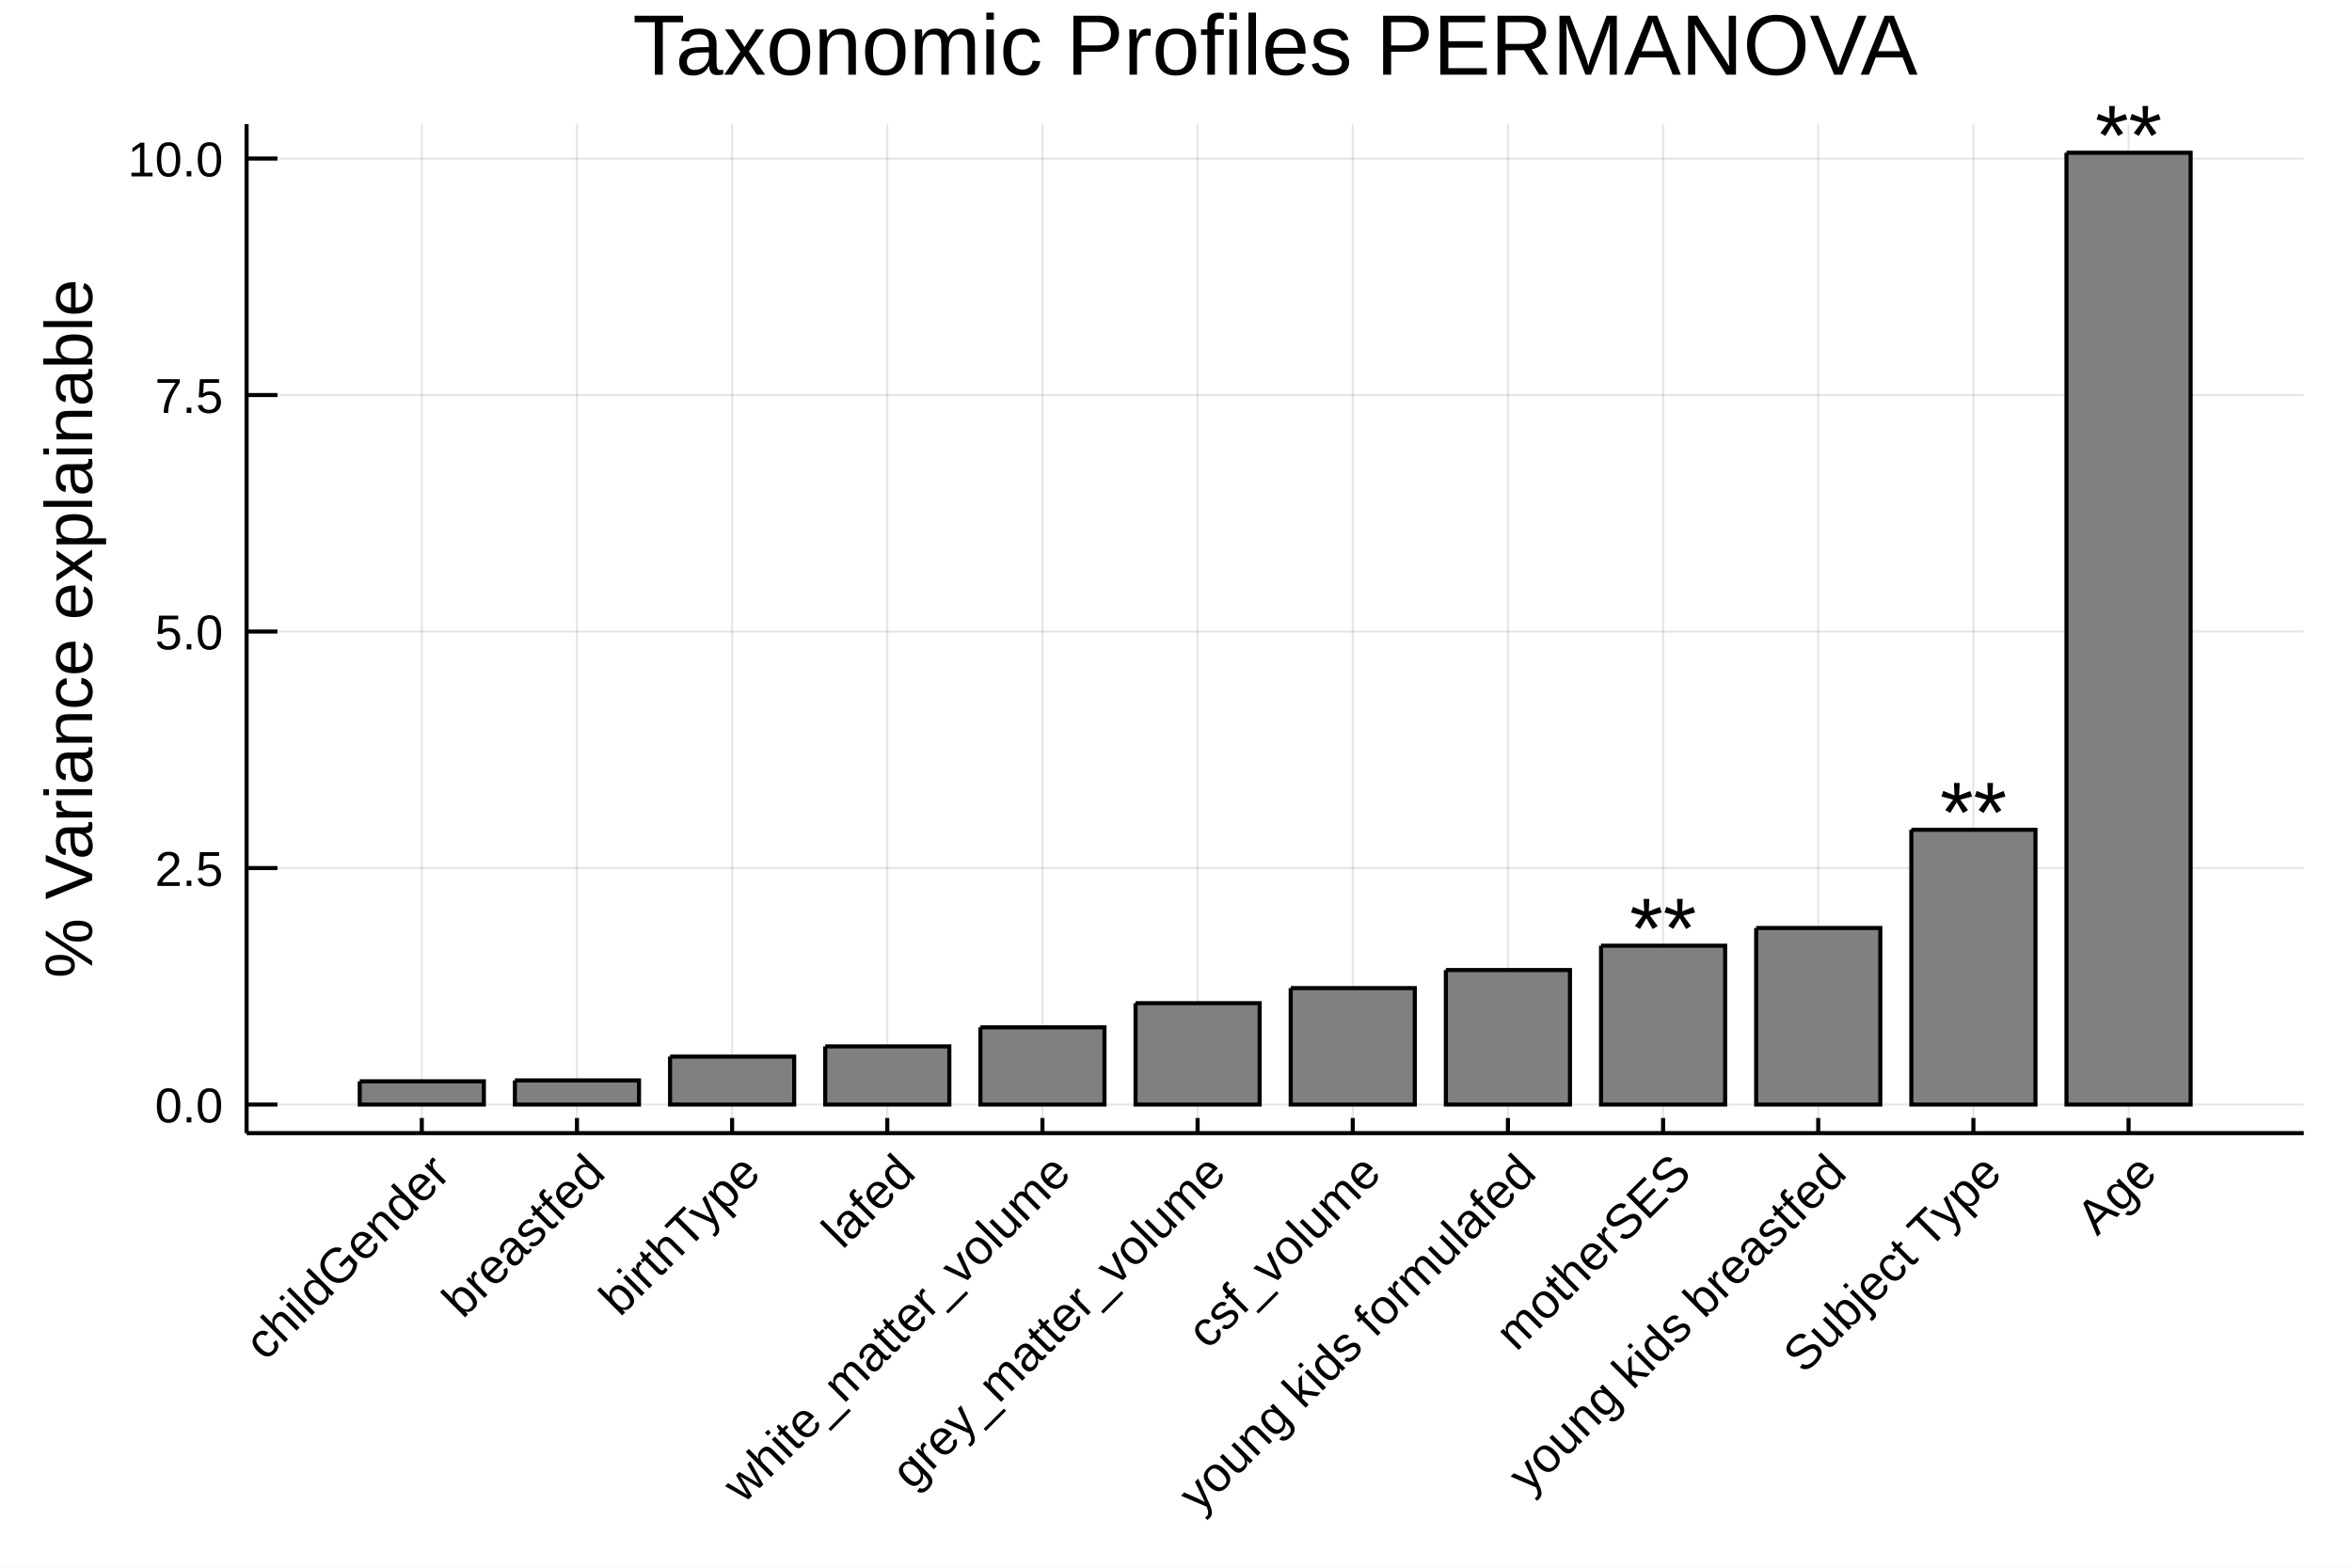
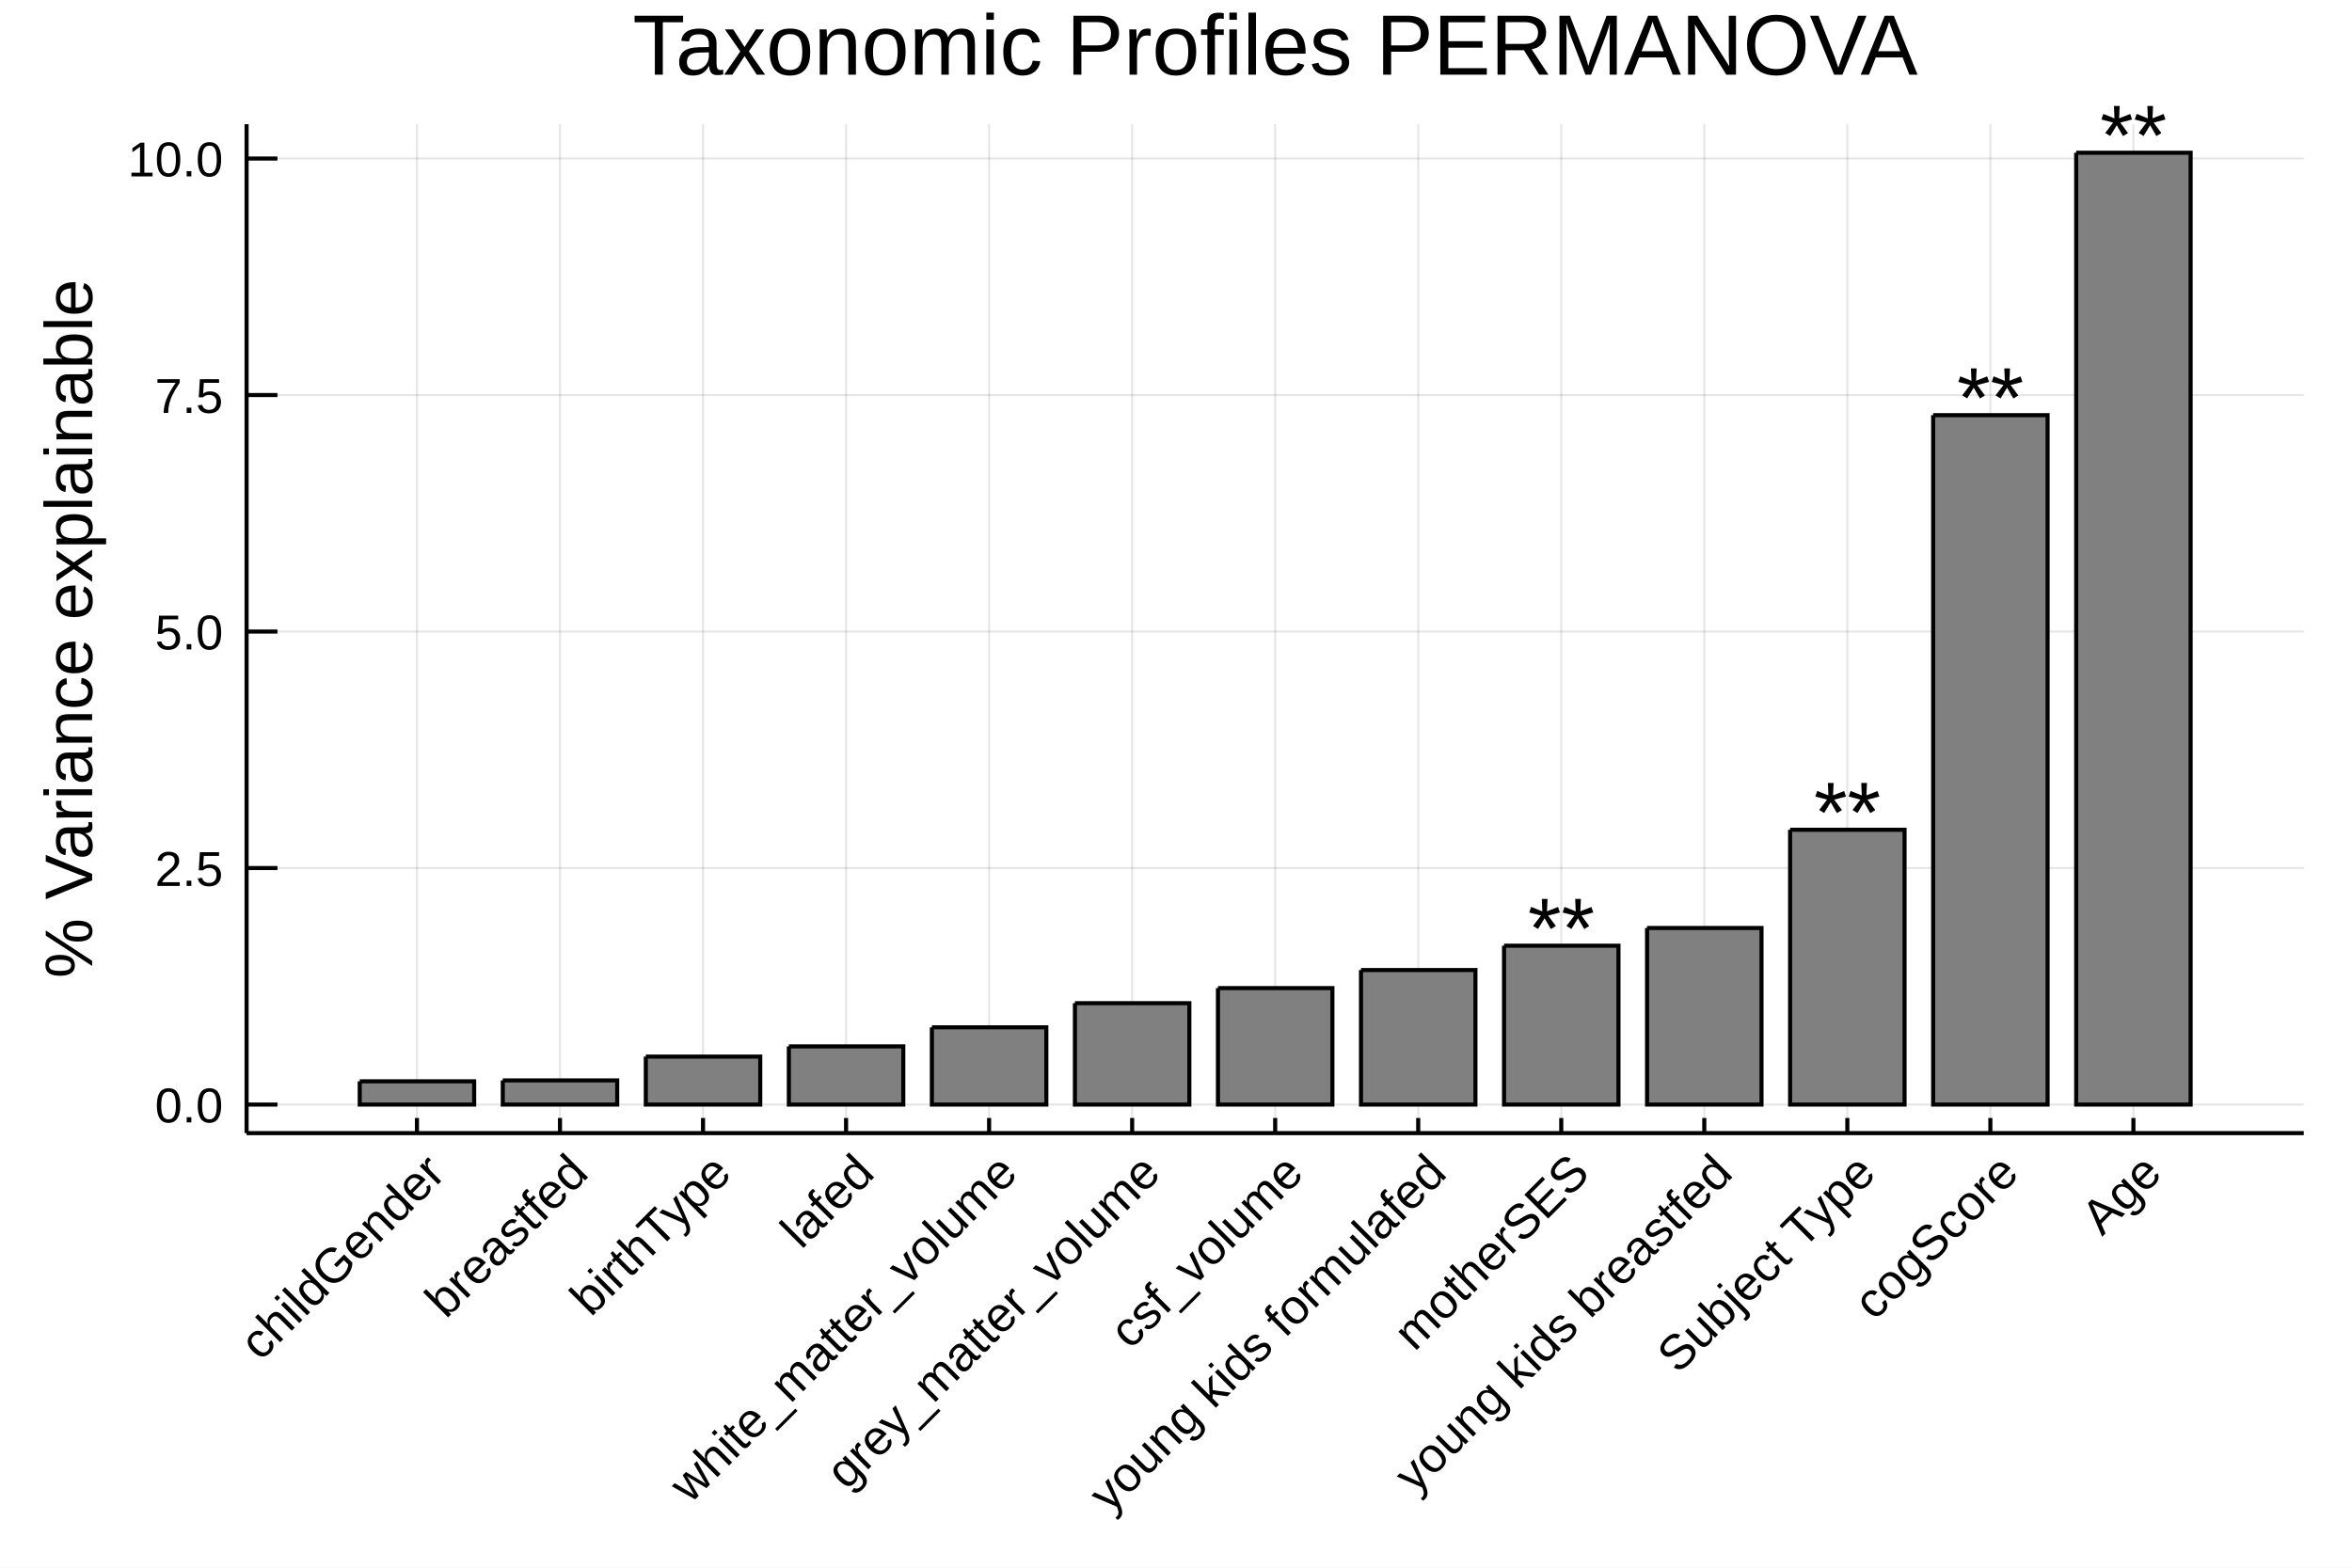
<svg xmlns="http://www.w3.org/2000/svg" width="576" height="384" viewBox="0 0 2304 1536">
  <defs>
-     <clipPath id="clip8200">
+     <clipPath id="clip4900">
      <rect x="0" y="0" width="2304" height="1536" />
    </clipPath>
  </defs>
-   <polygon clip-path="url(#clip8200)" points=" 0,1536 2304,1536 2304,0 0,0    " fill="#ffffff" fill-rule="evenodd" fill-opacity="1" />
+   <polygon clip-path="url(#clip4900)" points=" 0,1536 2304,1536 2304,0 0,0    " fill="#ffffff" fill-rule="evenodd" fill-opacity="1" />
  <defs>
-     <clipPath id="clip8201">
+     <clipPath id="clip4901">
      <rect x="460" y="0" width="1614" height="1536" />
    </clipPath>
  </defs>
-   <polygon clip-path="url(#clip8200)" points=" 241.556,1110.22 2256.76,1110.22 2256.76,121.675 241.556,121.675    " fill="#ffffff" fill-rule="evenodd" fill-opacity="1" />
+   <polygon clip-path="url(#clip4900)" points=" 241.556,1110.22 2256.76,1110.22 2256.76,121.675 241.556,121.675    " fill="#ffffff" fill-rule="evenodd" fill-opacity="1" />
  <defs>
-     <clipPath id="clip8202">
+     <clipPath id="clip4902">
      <rect x="241" y="121" width="2016" height="990" />
    </clipPath>
  </defs>
-   <polyline clip-path="url(#clip8202)" style="stroke:#000000; stroke-width:2; stroke-opacity:0.1; fill:none" points="   413.193,1110.22 413.193,121.675    " />
-   <polyline clip-path="url(#clip8202)" style="stroke:#000000; stroke-width:2; stroke-opacity:0.1; fill:none" points="   565.187,1110.22 565.187,121.675    " />
-   <polyline clip-path="url(#clip8202)" style="stroke:#000000; stroke-width:2; stroke-opacity:0.1; fill:none" points="   717.18,1110.22 717.18,121.675    " />
-   <polyline clip-path="url(#clip8202)" style="stroke:#000000; stroke-width:2; stroke-opacity:0.1; fill:none" points="   869.173,1110.22 869.173,121.675    " />
-   <polyline clip-path="url(#clip8202)" style="stroke:#000000; stroke-width:2; stroke-opacity:0.1; fill:none" points="   1021.17,1110.22 1021.17,121.675    " />
-   <polyline clip-path="url(#clip8202)" style="stroke:#000000; stroke-width:2; stroke-opacity:0.1; fill:none" points="   1173.16,1110.22 1173.16,121.675    " />
-   <polyline clip-path="url(#clip8202)" style="stroke:#000000; stroke-width:2; stroke-opacity:0.1; fill:none" points="   1325.15,1110.22 1325.15,121.675    " />
-   <polyline clip-path="url(#clip8202)" style="stroke:#000000; stroke-width:2; stroke-opacity:0.1; fill:none" points="   1477.15,1110.22 1477.15,121.675    " />
-   <polyline clip-path="url(#clip8202)" style="stroke:#000000; stroke-width:2; stroke-opacity:0.1; fill:none" points="   1629.14,1110.22 1629.14,121.675    " />
-   <polyline clip-path="url(#clip8202)" style="stroke:#000000; stroke-width:2; stroke-opacity:0.1; fill:none" points="   1781.13,1110.22 1781.13,121.675    " />
-   <polyline clip-path="url(#clip8202)" style="stroke:#000000; stroke-width:2; stroke-opacity:0.1; fill:none" points="   1933.13,1110.22 1933.13,121.675    " />
-   <polyline clip-path="url(#clip8202)" style="stroke:#000000; stroke-width:2; stroke-opacity:0.1; fill:none" points="   2085.12,1110.22 2085.12,121.675    " />
-   <polyline clip-path="url(#clip8202)" style="stroke:#000000; stroke-width:2; stroke-opacity:0.1; fill:none" points="   241.556,1082.24 2256.76,1082.24    " />
-   <polyline clip-path="url(#clip8202)" style="stroke:#000000; stroke-width:2; stroke-opacity:0.1; fill:none" points="   241.556,850.512 2256.76,850.512    " />
-   <polyline clip-path="url(#clip8202)" style="stroke:#000000; stroke-width:2; stroke-opacity:0.1; fill:none" points="   241.556,618.783 2256.76,618.783    " />
-   <polyline clip-path="url(#clip8202)" style="stroke:#000000; stroke-width:2; stroke-opacity:0.1; fill:none" points="   241.556,387.055 2256.76,387.055    " />
-   <polyline clip-path="url(#clip8202)" style="stroke:#000000; stroke-width:2; stroke-opacity:0.1; fill:none" points="   241.556,155.326 2256.76,155.326    " />
-   <polyline clip-path="url(#clip8200)" style="stroke:#000000; stroke-width:4; stroke-opacity:1; fill:none" points="   241.556,1110.22 2256.76,1110.22    " />
-   <polyline clip-path="url(#clip8200)" style="stroke:#000000; stroke-width:4; stroke-opacity:1; fill:none" points="   241.556,1110.22 241.556,121.675    " />
-   <polyline clip-path="url(#clip8200)" style="stroke:#000000; stroke-width:4; stroke-opacity:1; fill:none" points="   413.193,1110.22 413.193,1095.39    " />
-   <polyline clip-path="url(#clip8200)" style="stroke:#000000; stroke-width:4; stroke-opacity:1; fill:none" points="   565.187,1110.22 565.187,1095.39    " />
-   <polyline clip-path="url(#clip8200)" style="stroke:#000000; stroke-width:4; stroke-opacity:1; fill:none" points="   717.18,1110.22 717.18,1095.39    " />
-   <polyline clip-path="url(#clip8200)" style="stroke:#000000; stroke-width:4; stroke-opacity:1; fill:none" points="   869.173,1110.22 869.173,1095.39    " />
-   <polyline clip-path="url(#clip8200)" style="stroke:#000000; stroke-width:4; stroke-opacity:1; fill:none" points="   1021.17,1110.22 1021.17,1095.39    " />
-   <polyline clip-path="url(#clip8200)" style="stroke:#000000; stroke-width:4; stroke-opacity:1; fill:none" points="   1173.16,1110.22 1173.16,1095.39    " />
-   <polyline clip-path="url(#clip8200)" style="stroke:#000000; stroke-width:4; stroke-opacity:1; fill:none" points="   1325.15,1110.22 1325.15,1095.39    " />
-   <polyline clip-path="url(#clip8200)" style="stroke:#000000; stroke-width:4; stroke-opacity:1; fill:none" points="   1477.15,1110.22 1477.15,1095.39    " />
-   <polyline clip-path="url(#clip8200)" style="stroke:#000000; stroke-width:4; stroke-opacity:1; fill:none" points="   1629.14,1110.22 1629.14,1095.39    " />
-   <polyline clip-path="url(#clip8200)" style="stroke:#000000; stroke-width:4; stroke-opacity:1; fill:none" points="   1781.13,1110.22 1781.13,1095.39    " />
-   <polyline clip-path="url(#clip8200)" style="stroke:#000000; stroke-width:4; stroke-opacity:1; fill:none" points="   1933.13,1110.22 1933.13,1095.39    " />
-   <polyline clip-path="url(#clip8200)" style="stroke:#000000; stroke-width:4; stroke-opacity:1; fill:none" points="   2085.12,1110.22 2085.12,1095.39    " />
-   <polyline clip-path="url(#clip8200)" style="stroke:#000000; stroke-width:4; stroke-opacity:1; fill:none" points="   241.556,1082.24 271.784,1082.24    " />
-   <polyline clip-path="url(#clip8200)" style="stroke:#000000; stroke-width:4; stroke-opacity:1; fill:none" points="   241.556,850.512 271.784,850.512    " />
-   <polyline clip-path="url(#clip8200)" style="stroke:#000000; stroke-width:4; stroke-opacity:1; fill:none" points="   241.556,618.783 271.784,618.783    " />
-   <polyline clip-path="url(#clip8200)" style="stroke:#000000; stroke-width:4; stroke-opacity:1; fill:none" points="   241.556,387.055 271.784,387.055    " />
-   <polyline clip-path="url(#clip8200)" style="stroke:#000000; stroke-width:4; stroke-opacity:1; fill:none" points="   241.556,155.326 271.784,155.326    " />
-   <g clip-path="url(#clip8200)">
-     <text style="fill:#000000; fill-opacity:1; font-family:Arial,Helvetica Neue,Helvetica,sans-serif; font-size:48px; text-anchor:end;" transform="rotate(-45, 442.892, 1151.44)" x="442.892" y="1151.44">childGender</text>
+   <polyline clip-path="url(#clip4902)" style="stroke:#000000; stroke-width:2; stroke-opacity:0.1; fill:none" points="   408.443,1110.22 408.443,121.675    " />
+   <polyline clip-path="url(#clip4902)" style="stroke:#000000; stroke-width:2; stroke-opacity:0.1; fill:none" points="   548.562,1110.22 548.562,121.675    " />
+   <polyline clip-path="url(#clip4902)" style="stroke:#000000; stroke-width:2; stroke-opacity:0.1; fill:none" points="   688.681,1110.22 688.681,121.675    " />
+   <polyline clip-path="url(#clip4902)" style="stroke:#000000; stroke-width:2; stroke-opacity:0.1; fill:none" points="   828.8,1110.22 828.8,121.675    " />
+   <polyline clip-path="url(#clip4902)" style="stroke:#000000; stroke-width:2; stroke-opacity:0.1; fill:none" points="   968.919,1110.22 968.919,121.675    " />
+   <polyline clip-path="url(#clip4902)" style="stroke:#000000; stroke-width:2; stroke-opacity:0.1; fill:none" points="   1109.04,1110.22 1109.04,121.675    " />
+   <polyline clip-path="url(#clip4902)" style="stroke:#000000; stroke-width:2; stroke-opacity:0.1; fill:none" points="   1249.16,1110.22 1249.16,121.675    " />
+   <polyline clip-path="url(#clip4902)" style="stroke:#000000; stroke-width:2; stroke-opacity:0.1; fill:none" points="   1389.27,1110.22 1389.27,121.675    " />
+   <polyline clip-path="url(#clip4902)" style="stroke:#000000; stroke-width:2; stroke-opacity:0.1; fill:none" points="   1529.39,1110.22 1529.39,121.675    " />
+   <polyline clip-path="url(#clip4902)" style="stroke:#000000; stroke-width:2; stroke-opacity:0.1; fill:none" points="   1669.51,1110.22 1669.51,121.675    " />
+   <polyline clip-path="url(#clip4902)" style="stroke:#000000; stroke-width:2; stroke-opacity:0.1; fill:none" points="   1809.63,1110.22 1809.63,121.675    " />
+   <polyline clip-path="url(#clip4902)" style="stroke:#000000; stroke-width:2; stroke-opacity:0.1; fill:none" points="   1949.75,1110.22 1949.75,121.675    " />
+   <polyline clip-path="url(#clip4902)" style="stroke:#000000; stroke-width:2; stroke-opacity:0.1; fill:none" points="   2089.87,1110.22 2089.87,121.675    " />
+   <polyline clip-path="url(#clip4902)" style="stroke:#000000; stroke-width:2; stroke-opacity:0.1; fill:none" points="   241.556,1082.24 2256.76,1082.24    " />
+   <polyline clip-path="url(#clip4902)" style="stroke:#000000; stroke-width:2; stroke-opacity:0.1; fill:none" points="   241.556,850.512 2256.76,850.512    " />
+   <polyline clip-path="url(#clip4902)" style="stroke:#000000; stroke-width:2; stroke-opacity:0.1; fill:none" points="   241.556,618.783 2256.76,618.783    " />
+   <polyline clip-path="url(#clip4902)" style="stroke:#000000; stroke-width:2; stroke-opacity:0.1; fill:none" points="   241.556,387.055 2256.76,387.055    " />
+   <polyline clip-path="url(#clip4902)" style="stroke:#000000; stroke-width:2; stroke-opacity:0.1; fill:none" points="   241.556,155.326 2256.76,155.326    " />
+   <polyline clip-path="url(#clip4900)" style="stroke:#000000; stroke-width:4; stroke-opacity:1; fill:none" points="   241.556,1110.22 2256.76,1110.22    " />
+   <polyline clip-path="url(#clip4900)" style="stroke:#000000; stroke-width:4; stroke-opacity:1; fill:none" points="   241.556,1110.22 241.556,121.675    " />
+   <polyline clip-path="url(#clip4900)" style="stroke:#000000; stroke-width:4; stroke-opacity:1; fill:none" points="   408.443,1110.22 408.443,1095.39    " />
+   <polyline clip-path="url(#clip4900)" style="stroke:#000000; stroke-width:4; stroke-opacity:1; fill:none" points="   548.562,1110.22 548.562,1095.39    " />
+   <polyline clip-path="url(#clip4900)" style="stroke:#000000; stroke-width:4; stroke-opacity:1; fill:none" points="   688.681,1110.22 688.681,1095.39    " />
+   <polyline clip-path="url(#clip4900)" style="stroke:#000000; stroke-width:4; stroke-opacity:1; fill:none" points="   828.8,1110.22 828.8,1095.39    " />
+   <polyline clip-path="url(#clip4900)" style="stroke:#000000; stroke-width:4; stroke-opacity:1; fill:none" points="   968.919,1110.22 968.919,1095.39    " />
+   <polyline clip-path="url(#clip4900)" style="stroke:#000000; stroke-width:4; stroke-opacity:1; fill:none" points="   1109.04,1110.22 1109.04,1095.39    " />
+   <polyline clip-path="url(#clip4900)" style="stroke:#000000; stroke-width:4; stroke-opacity:1; fill:none" points="   1249.16,1110.22 1249.16,1095.39    " />
+   <polyline clip-path="url(#clip4900)" style="stroke:#000000; stroke-width:4; stroke-opacity:1; fill:none" points="   1389.27,1110.22 1389.27,1095.39    " />
+   <polyline clip-path="url(#clip4900)" style="stroke:#000000; stroke-width:4; stroke-opacity:1; fill:none" points="   1529.39,1110.22 1529.39,1095.39    " />
+   <polyline clip-path="url(#clip4900)" style="stroke:#000000; stroke-width:4; stroke-opacity:1; fill:none" points="   1669.51,1110.22 1669.51,1095.39    " />
+   <polyline clip-path="url(#clip4900)" style="stroke:#000000; stroke-width:4; stroke-opacity:1; fill:none" points="   1809.63,1110.22 1809.63,1095.39    " />
+   <polyline clip-path="url(#clip4900)" style="stroke:#000000; stroke-width:4; stroke-opacity:1; fill:none" points="   1949.75,1110.22 1949.75,1095.39    " />
+   <polyline clip-path="url(#clip4900)" style="stroke:#000000; stroke-width:4; stroke-opacity:1; fill:none" points="   2089.87,1110.22 2089.87,1095.39    " />
+   <polyline clip-path="url(#clip4900)" style="stroke:#000000; stroke-width:4; stroke-opacity:1; fill:none" points="   241.556,1082.24 271.784,1082.24    " />
+   <polyline clip-path="url(#clip4900)" style="stroke:#000000; stroke-width:4; stroke-opacity:1; fill:none" points="   241.556,850.512 271.784,850.512    " />
+   <polyline clip-path="url(#clip4900)" style="stroke:#000000; stroke-width:4; stroke-opacity:1; fill:none" points="   241.556,618.783 271.784,618.783    " />
+   <polyline clip-path="url(#clip4900)" style="stroke:#000000; stroke-width:4; stroke-opacity:1; fill:none" points="   241.556,387.055 271.784,387.055    " />
+   <polyline clip-path="url(#clip4900)" style="stroke:#000000; stroke-width:4; stroke-opacity:1; fill:none" points="   241.556,155.326 271.784,155.326    " />
+   <g clip-path="url(#clip4900)">
+     <text style="fill:#000000; fill-opacity:1; font-family:Arial,Helvetica Neue,Helvetica,sans-serif; font-size:48px; text-anchor:end;" transform="rotate(-45, 438.142, 1151.44)" x="438.142" y="1151.44">childGender</text>
  </g>
-   <g clip-path="url(#clip8200)">
-     <text style="fill:#000000; fill-opacity:1; font-family:Arial,Helvetica Neue,Helvetica,sans-serif; font-size:48px; text-anchor:end;" transform="rotate(-45, 594.885, 1151.44)" x="594.885" y="1151.44">breastfed</text>
+   <g clip-path="url(#clip4900)">
+     <text style="fill:#000000; fill-opacity:1; font-family:Arial,Helvetica Neue,Helvetica,sans-serif; font-size:48px; text-anchor:end;" transform="rotate(-45, 578.261, 1151.44)" x="578.261" y="1151.44">breastfed</text>
  </g>
-   <g clip-path="url(#clip8200)">
-     <text style="fill:#000000; fill-opacity:1; font-family:Arial,Helvetica Neue,Helvetica,sans-serif; font-size:48px; text-anchor:end;" transform="rotate(-45, 746.878, 1151.44)" x="746.878" y="1151.44">birthType</text>
+   <g clip-path="url(#clip4900)">
+     <text style="fill:#000000; fill-opacity:1; font-family:Arial,Helvetica Neue,Helvetica,sans-serif; font-size:48px; text-anchor:end;" transform="rotate(-45, 718.38, 1151.44)" x="718.38" y="1151.44">birthType</text>
  </g>
-   <g clip-path="url(#clip8200)">
-     <text style="fill:#000000; fill-opacity:1; font-family:Arial,Helvetica Neue,Helvetica,sans-serif; font-size:48px; text-anchor:end;" transform="rotate(-45, 898.872, 1151.44)" x="898.872" y="1151.44"> lafed</text>
+   <g clip-path="url(#clip4900)">
+     <text style="fill:#000000; fill-opacity:1; font-family:Arial,Helvetica Neue,Helvetica,sans-serif; font-size:48px; text-anchor:end;" transform="rotate(-45, 858.498, 1151.44)" x="858.498" y="1151.44"> lafed</text>
  </g>
-   <g clip-path="url(#clip8200)">
-     <text style="fill:#000000; fill-opacity:1; font-family:Arial,Helvetica Neue,Helvetica,sans-serif; font-size:48px; text-anchor:end;" transform="rotate(-45, 1050.86, 1151.44)" x="1050.86" y="1151.44">white_matter_volume</text>
+   <g clip-path="url(#clip4900)">
+     <text style="fill:#000000; fill-opacity:1; font-family:Arial,Helvetica Neue,Helvetica,sans-serif; font-size:48px; text-anchor:end;" transform="rotate(-45, 998.617, 1151.44)" x="998.617" y="1151.44">white_matter_volume</text>
  </g>
-   <g clip-path="url(#clip8200)">
-     <text style="fill:#000000; fill-opacity:1; font-family:Arial,Helvetica Neue,Helvetica,sans-serif; font-size:48px; text-anchor:end;" transform="rotate(-45, 1202.86, 1151.44)" x="1202.86" y="1151.44">grey_matter_volume</text>
+   <g clip-path="url(#clip4900)">
+     <text style="fill:#000000; fill-opacity:1; font-family:Arial,Helvetica Neue,Helvetica,sans-serif; font-size:48px; text-anchor:end;" transform="rotate(-45, 1138.74, 1151.44)" x="1138.74" y="1151.44">grey_matter_volume</text>
  </g>
-   <g clip-path="url(#clip8200)">
-     <text style="fill:#000000; fill-opacity:1; font-family:Arial,Helvetica Neue,Helvetica,sans-serif; font-size:48px; text-anchor:end;" transform="rotate(-45, 1354.85, 1151.44)" x="1354.85" y="1151.44">csf_volume</text>
+   <g clip-path="url(#clip4900)">
+     <text style="fill:#000000; fill-opacity:1; font-family:Arial,Helvetica Neue,Helvetica,sans-serif; font-size:48px; text-anchor:end;" transform="rotate(-45, 1278.85, 1151.44)" x="1278.85" y="1151.44">csf_volume</text>
  </g>
-   <g clip-path="url(#clip8200)">
-     <text style="fill:#000000; fill-opacity:1; font-family:Arial,Helvetica Neue,Helvetica,sans-serif; font-size:48px; text-anchor:end;" transform="rotate(-45, 1506.84, 1151.44)" x="1506.84" y="1151.44">young kids formulafed</text>
+   <g clip-path="url(#clip4900)">
+     <text style="fill:#000000; fill-opacity:1; font-family:Arial,Helvetica Neue,Helvetica,sans-serif; font-size:48px; text-anchor:end;" transform="rotate(-45, 1418.97, 1151.44)" x="1418.97" y="1151.44">young kids formulafed</text>
  </g>
-   <g clip-path="url(#clip8200)">
-     <text style="fill:#000000; fill-opacity:1; font-family:Arial,Helvetica Neue,Helvetica,sans-serif; font-size:48px; text-anchor:end;" transform="rotate(-45, 1658.84, 1151.44)" x="1658.84" y="1151.44">motherSES</text>
+   <g clip-path="url(#clip4900)">
+     <text style="fill:#000000; fill-opacity:1; font-family:Arial,Helvetica Neue,Helvetica,sans-serif; font-size:48px; text-anchor:end;" transform="rotate(-45, 1559.09, 1151.44)" x="1559.09" y="1151.44">motherSES</text>
  </g>
-   <g clip-path="url(#clip8200)">
-     <text style="fill:#000000; fill-opacity:1; font-family:Arial,Helvetica Neue,Helvetica,sans-serif; font-size:48px; text-anchor:end;" transform="rotate(-45, 1810.83, 1151.44)" x="1810.83" y="1151.44">young kids breastfed</text>
+   <g clip-path="url(#clip4900)">
+     <text style="fill:#000000; fill-opacity:1; font-family:Arial,Helvetica Neue,Helvetica,sans-serif; font-size:48px; text-anchor:end;" transform="rotate(-45, 1699.21, 1151.44)" x="1699.21" y="1151.44">young kids breastfed</text>
  </g>
-   <g clip-path="url(#clip8200)">
-     <text style="fill:#000000; fill-opacity:1; font-family:Arial,Helvetica Neue,Helvetica,sans-serif; font-size:48px; text-anchor:end;" transform="rotate(-45, 1962.82, 1151.44)" x="1962.82" y="1151.44">Subject Type</text>
+   <g clip-path="url(#clip4900)">
+     <text style="fill:#000000; fill-opacity:1; font-family:Arial,Helvetica Neue,Helvetica,sans-serif; font-size:48px; text-anchor:end;" transform="rotate(-45, 1839.33, 1151.44)" x="1839.33" y="1151.44">Subject Type</text>
  </g>
-   <g clip-path="url(#clip8200)">
-     <text style="fill:#000000; fill-opacity:1; font-family:Arial,Helvetica Neue,Helvetica,sans-serif; font-size:48px; text-anchor:end;" transform="rotate(-45, 2114.82, 1151.44)" x="2114.82" y="1151.44">Age</text>
+   <g clip-path="url(#clip4900)">
+     <text style="fill:#000000; fill-opacity:1; font-family:Arial,Helvetica Neue,Helvetica,sans-serif; font-size:48px; text-anchor:end;" transform="rotate(-45, 1979.45, 1151.44)" x="1979.45" y="1151.44">cogScore</text>
  </g>
-   <g clip-path="url(#clip8200)">
+   <g clip-path="url(#clip4900)">
+     <text style="fill:#000000; fill-opacity:1; font-family:Arial,Helvetica Neue,Helvetica,sans-serif; font-size:48px; text-anchor:end;" transform="rotate(-45, 2119.57, 1151.44)" x="2119.57" y="1151.44">Age</text>
+   </g>
+   <g clip-path="url(#clip4900)">
    <text style="fill:#000000; fill-opacity:1; font-family:Arial,Helvetica Neue,Helvetica,sans-serif; font-size:48px; text-anchor:end;" transform="rotate(0, 218.516, 1099.74)" x="218.516" y="1099.74">0.0</text>
  </g>
-   <g clip-path="url(#clip8200)">
+   <g clip-path="url(#clip4900)">
    <text style="fill:#000000; fill-opacity:1; font-family:Arial,Helvetica Neue,Helvetica,sans-serif; font-size:48px; text-anchor:end;" transform="rotate(0, 218.516, 868.012)" x="218.516" y="868.012">2.5</text>
  </g>
-   <g clip-path="url(#clip8200)">
+   <g clip-path="url(#clip4900)">
    <text style="fill:#000000; fill-opacity:1; font-family:Arial,Helvetica Neue,Helvetica,sans-serif; font-size:48px; text-anchor:end;" transform="rotate(0, 218.516, 636.283)" x="218.516" y="636.283">5.0</text>
  </g>
-   <g clip-path="url(#clip8200)">
+   <g clip-path="url(#clip4900)">
    <text style="fill:#000000; fill-opacity:1; font-family:Arial,Helvetica Neue,Helvetica,sans-serif; font-size:48px; text-anchor:end;" transform="rotate(0, 218.516, 404.555)" x="218.516" y="404.555">7.5</text>
  </g>
-   <g clip-path="url(#clip8200)">
+   <g clip-path="url(#clip4900)">
    <text style="fill:#000000; fill-opacity:1; font-family:Arial,Helvetica Neue,Helvetica,sans-serif; font-size:48px; text-anchor:end;" transform="rotate(0, 218.516, 172.826)" x="218.516" y="172.826">10.0</text>
  </g>
-   <g clip-path="url(#clip8200)">
+   <g clip-path="url(#clip4900)">
    <text style="fill:#000000; fill-opacity:1; font-family:Arial,Helvetica Neue,Helvetica,sans-serif; font-size:84px; text-anchor:middle;" transform="rotate(0, 1249.16, 73.2)" x="1249.16" y="73.2">Taxonomic Profiles PERMANOVA</text>
  </g>
-   <g clip-path="url(#clip8200)">
+   <g clip-path="url(#clip4900)">
    <text style="fill:#000000; fill-opacity:1; font-family:Arial,Helvetica Neue,Helvetica,sans-serif; font-size:66px; text-anchor:middle;" transform="rotate(-90, 90.2461, 615.947)" x="90.246" y="615.947">% Variance explainable</text>
  </g>
-   <polygon clip-path="url(#clip8202)" points=" 352.396,1059.46 352.396,1082.24 473.991,1082.24 473.991,1059.46 352.396,1059.46 352.396,1059.46    " fill="#808080" fill-rule="evenodd" fill-opacity="1" />
-   <polyline clip-path="url(#clip8202)" style="stroke:#000000; stroke-width:4; stroke-opacity:1; fill:none" points="   352.396,1059.46 352.396,1082.24 473.991,1082.24 473.991,1059.46 352.396,1059.46    " />
-   <polygon clip-path="url(#clip8202)" points=" 504.389,1058.57 504.389,1082.24 625.984,1082.24 625.984,1058.57 504.389,1058.57 504.389,1058.57    " fill="#808080" fill-rule="evenodd" fill-opacity="1" />
-   <polyline clip-path="url(#clip8202)" style="stroke:#000000; stroke-width:4; stroke-opacity:1; fill:none" points="   504.389,1058.57 504.389,1082.24 625.984,1082.24 625.984,1058.57 504.389,1058.57    " />
-   <polygon clip-path="url(#clip8202)" points=" 656.382,1035.25 656.382,1082.24 777.977,1082.24 777.977,1035.25 656.382,1035.25 656.382,1035.25    " fill="#808080" fill-rule="evenodd" fill-opacity="1" />
-   <polyline clip-path="url(#clip8202)" style="stroke:#000000; stroke-width:4; stroke-opacity:1; fill:none" points="   656.382,1035.25 656.382,1082.24 777.977,1082.24 777.977,1035.25 656.382,1035.25    " />
-   <polygon clip-path="url(#clip8202)" points=" 808.376,1025.25 808.376,1082.24 929.97,1082.24 929.97,1025.25 808.376,1025.25 808.376,1025.25    " fill="#808080" fill-rule="evenodd" fill-opacity="1" />
-   <polyline clip-path="url(#clip8202)" style="stroke:#000000; stroke-width:4; stroke-opacity:1; fill:none" points="   808.376,1025.25 808.376,1082.24 929.97,1082.24 929.97,1025.25 808.376,1025.25    " />
-   <polygon clip-path="url(#clip8202)" points=" 960.369,1006.56 960.369,1082.24 1081.96,1082.24 1081.96,1006.56 960.369,1006.56 960.369,1006.56    " fill="#808080" fill-rule="evenodd" fill-opacity="1" />
-   <polyline clip-path="url(#clip8202)" style="stroke:#000000; stroke-width:4; stroke-opacity:1; fill:none" points="   960.369,1006.56 960.369,1082.24 1081.96,1082.24 1081.96,1006.56 960.369,1006.56    " />
-   <polygon clip-path="url(#clip8202)" points=" 1112.36,982.904 1112.36,1082.24 1233.96,1082.24 1233.96,982.904 1112.36,982.904 1112.36,982.904    " fill="#808080" fill-rule="evenodd" fill-opacity="1" />
-   <polyline clip-path="url(#clip8202)" style="stroke:#000000; stroke-width:4; stroke-opacity:1; fill:none" points="   1112.36,982.904 1112.36,1082.24 1233.96,1082.24 1233.96,982.904 1112.36,982.904    " />
-   <polygon clip-path="url(#clip8202)" points=" 1264.36,968.128 1264.36,1082.24 1385.95,1082.24 1385.95,968.128 1264.36,968.128 1264.36,968.128    " fill="#808080" fill-rule="evenodd" fill-opacity="1" />
-   <polyline clip-path="url(#clip8202)" style="stroke:#000000; stroke-width:4; stroke-opacity:1; fill:none" points="   1264.36,968.128 1264.36,1082.24 1385.95,1082.24 1385.95,968.128 1264.36,968.128    " />
-   <polygon clip-path="url(#clip8202)" points=" 1416.35,950.432 1416.35,1082.24 1537.94,1082.24 1537.94,950.432 1416.35,950.432 1416.35,950.432    " fill="#808080" fill-rule="evenodd" fill-opacity="1" />
-   <polyline clip-path="url(#clip8202)" style="stroke:#000000; stroke-width:4; stroke-opacity:1; fill:none" points="   1416.35,950.432 1416.35,1082.24 1537.94,1082.24 1537.94,950.432 1416.35,950.432    " />
-   <polygon clip-path="url(#clip8202)" points=" 1568.34,926.597 1568.34,1082.24 1689.94,1082.24 1689.94,926.597 1568.34,926.597 1568.34,926.597    " fill="#808080" fill-rule="evenodd" fill-opacity="1" />
-   <polyline clip-path="url(#clip8202)" style="stroke:#000000; stroke-width:4; stroke-opacity:1; fill:none" points="   1568.34,926.597 1568.34,1082.24 1689.94,1082.24 1689.94,926.597 1568.34,926.597    " />
-   <polygon clip-path="url(#clip8202)" points=" 1720.34,909.236 1720.34,1082.24 1841.93,1082.24 1841.93,909.236 1720.34,909.236 1720.34,909.236    " fill="#808080" fill-rule="evenodd" fill-opacity="1" />
-   <polyline clip-path="url(#clip8202)" style="stroke:#000000; stroke-width:4; stroke-opacity:1; fill:none" points="   1720.34,909.236 1720.34,1082.24 1841.93,1082.24 1841.93,909.236 1720.34,909.236    " />
-   <polygon clip-path="url(#clip8202)" points=" 1872.33,812.99 1872.33,1082.24 1993.92,1082.24 1993.92,812.99 1872.33,812.99 1872.33,812.99    " fill="#808080" fill-rule="evenodd" fill-opacity="1" />
-   <polyline clip-path="url(#clip8202)" style="stroke:#000000; stroke-width:4; stroke-opacity:1; fill:none" points="   1872.33,812.99 1872.33,1082.24 1993.92,1082.24 1993.92,812.99 1872.33,812.99    " />
-   <polygon clip-path="url(#clip8202)" points=" 2024.32,149.653 2024.32,1082.24 2145.92,1082.24 2145.92,149.653 2024.32,149.653 2024.32,149.653    " fill="#808080" fill-rule="evenodd" fill-opacity="1" />
-   <polyline clip-path="url(#clip8202)" style="stroke:#000000; stroke-width:4; stroke-opacity:1; fill:none" points="   2024.32,149.653 2024.32,1082.24 2145.92,1082.24 2145.92,149.653 2024.32,149.653    " />
-   <g clip-path="url(#clip8200)">
-     <text style="fill:#000000; fill-opacity:1; font-family:Arial,Helvetica Neue,Helvetica,sans-serif; font-size:84px; text-anchor:middle;" transform="rotate(0, 1629.14, 938.558)" x="1629.14" y="938.558">**</text>
+   <polygon clip-path="url(#clip4902)" points=" 352.396,1059.46 352.396,1082.24 464.491,1082.24 464.491,1059.46 352.396,1059.46 352.396,1059.46    " fill="#808080" fill-rule="evenodd" fill-opacity="1" />
+   <polyline clip-path="url(#clip4902)" style="stroke:#000000; stroke-width:4; stroke-opacity:1; fill:none" points="   352.396,1059.46 352.396,1082.24 464.491,1082.24 464.491,1059.46 352.396,1059.46    " />
+   <polygon clip-path="url(#clip4902)" points=" 492.515,1058.57 492.515,1082.24 604.61,1082.24 604.61,1058.57 492.515,1058.57 492.515,1058.57    " fill="#808080" fill-rule="evenodd" fill-opacity="1" />
+   <polyline clip-path="url(#clip4902)" style="stroke:#000000; stroke-width:4; stroke-opacity:1; fill:none" points="   492.515,1058.57 492.515,1082.24 604.61,1082.24 604.61,1058.57 492.515,1058.57    " />
+   <polygon clip-path="url(#clip4902)" points=" 632.634,1035.25 632.634,1082.24 744.729,1082.24 744.729,1035.25 632.634,1035.25 632.634,1035.25    " fill="#808080" fill-rule="evenodd" fill-opacity="1" />
+   <polyline clip-path="url(#clip4902)" style="stroke:#000000; stroke-width:4; stroke-opacity:1; fill:none" points="   632.634,1035.25 632.634,1082.24 744.729,1082.24 744.729,1035.25 632.634,1035.25    " />
+   <polygon clip-path="url(#clip4902)" points=" 772.752,1025.25 772.752,1082.24 884.847,1082.24 884.847,1025.25 772.752,1025.25 772.752,1025.25    " fill="#808080" fill-rule="evenodd" fill-opacity="1" />
+   <polyline clip-path="url(#clip4902)" style="stroke:#000000; stroke-width:4; stroke-opacity:1; fill:none" points="   772.752,1025.25 772.752,1082.24 884.847,1082.24 884.847,1025.25 772.752,1025.25    " />
+   <polygon clip-path="url(#clip4902)" points=" 912.871,1006.56 912.871,1082.24 1024.97,1082.24 1024.97,1006.56 912.871,1006.56 912.871,1006.56    " fill="#808080" fill-rule="evenodd" fill-opacity="1" />
+   <polyline clip-path="url(#clip4902)" style="stroke:#000000; stroke-width:4; stroke-opacity:1; fill:none" points="   912.871,1006.56 912.871,1082.24 1024.97,1082.24 1024.97,1006.56 912.871,1006.56    " />
+   <polygon clip-path="url(#clip4902)" points=" 1052.99,982.904 1052.99,1082.24 1165.08,1082.24 1165.08,982.904 1052.99,982.904 1052.99,982.904    " fill="#808080" fill-rule="evenodd" fill-opacity="1" />
+   <polyline clip-path="url(#clip4902)" style="stroke:#000000; stroke-width:4; stroke-opacity:1; fill:none" points="   1052.99,982.904 1052.99,1082.24 1165.08,1082.24 1165.08,982.904 1052.99,982.904    " />
+   <polygon clip-path="url(#clip4902)" points=" 1193.11,968.128 1193.11,1082.24 1305.2,1082.24 1305.2,968.128 1193.11,968.128 1193.11,968.128    " fill="#808080" fill-rule="evenodd" fill-opacity="1" />
+   <polyline clip-path="url(#clip4902)" style="stroke:#000000; stroke-width:4; stroke-opacity:1; fill:none" points="   1193.11,968.128 1193.11,1082.24 1305.2,1082.24 1305.2,968.128 1193.11,968.128    " />
+   <polygon clip-path="url(#clip4902)" points=" 1333.23,950.432 1333.23,1082.24 1445.32,1082.24 1445.32,950.432 1333.23,950.432 1333.23,950.432    " fill="#808080" fill-rule="evenodd" fill-opacity="1" />
+   <polyline clip-path="url(#clip4902)" style="stroke:#000000; stroke-width:4; stroke-opacity:1; fill:none" points="   1333.23,950.432 1333.23,1082.24 1445.32,1082.24 1445.32,950.432 1333.23,950.432    " />
+   <polygon clip-path="url(#clip4902)" points=" 1473.35,926.597 1473.35,1082.24 1585.44,1082.24 1585.44,926.597 1473.35,926.597 1473.35,926.597    " fill="#808080" fill-rule="evenodd" fill-opacity="1" />
+   <polyline clip-path="url(#clip4902)" style="stroke:#000000; stroke-width:4; stroke-opacity:1; fill:none" points="   1473.35,926.597 1473.35,1082.24 1585.44,1082.24 1585.44,926.597 1473.35,926.597    " />
+   <polygon clip-path="url(#clip4902)" points=" 1613.46,909.236 1613.46,1082.24 1725.56,1082.24 1725.56,909.236 1613.46,909.236 1613.46,909.236    " fill="#808080" fill-rule="evenodd" fill-opacity="1" />
+   <polyline clip-path="url(#clip4902)" style="stroke:#000000; stroke-width:4; stroke-opacity:1; fill:none" points="   1613.46,909.236 1613.46,1082.24 1725.56,1082.24 1725.56,909.236 1613.46,909.236    " />
+   <polygon clip-path="url(#clip4902)" points=" 1753.58,812.99 1753.58,1082.24 1865.68,1082.24 1865.68,812.99 1753.58,812.99 1753.58,812.99    " fill="#808080" fill-rule="evenodd" fill-opacity="1" />
+   <polyline clip-path="url(#clip4902)" style="stroke:#000000; stroke-width:4; stroke-opacity:1; fill:none" points="   1753.58,812.99 1753.58,1082.24 1865.68,1082.24 1865.68,812.99 1753.58,812.99    " />
+   <polygon clip-path="url(#clip4902)" points=" 1893.7,406.774 1893.7,1082.24 2005.8,1082.24 2005.8,406.774 1893.7,406.774 1893.7,406.774    " fill="#808080" fill-rule="evenodd" fill-opacity="1" />
+   <polyline clip-path="url(#clip4902)" style="stroke:#000000; stroke-width:4; stroke-opacity:1; fill:none" points="   1893.7,406.774 1893.7,1082.24 2005.8,1082.24 2005.8,406.774 1893.7,406.774    " />
+   <polygon clip-path="url(#clip4902)" points=" 2033.82,149.653 2033.82,1082.24 2145.92,1082.24 2145.92,149.653 2033.82,149.653 2033.82,149.653    " fill="#808080" fill-rule="evenodd" fill-opacity="1" />
+   <polyline clip-path="url(#clip4902)" style="stroke:#000000; stroke-width:4; stroke-opacity:1; fill:none" points="   2033.82,149.653 2033.82,1082.24 2145.92,1082.24 2145.92,149.653 2033.82,149.653    " />
+   <g clip-path="url(#clip4900)">
+     <text style="fill:#000000; fill-opacity:1; font-family:Arial,Helvetica Neue,Helvetica,sans-serif; font-size:84px; text-anchor:middle;" transform="rotate(0, 1529.39, 938.558)" x="1529.39" y="938.558">**</text>
  </g>
-   <g clip-path="url(#clip8200)">
-     <text style="fill:#000000; fill-opacity:1; font-family:Arial,Helvetica Neue,Helvetica,sans-serif; font-size:84px; text-anchor:middle;" transform="rotate(0, 1933.13, 824.952)" x="1933.13" y="824.952">**</text>
+   <g clip-path="url(#clip4900)">
+     <text style="fill:#000000; fill-opacity:1; font-family:Arial,Helvetica Neue,Helvetica,sans-serif; font-size:84px; text-anchor:middle;" transform="rotate(0, 1809.63, 824.952)" x="1809.63" y="824.952">**</text>
  </g>
-   <g clip-path="url(#clip8200)">
-     <text style="fill:#000000; fill-opacity:1; font-family:Arial,Helvetica Neue,Helvetica,sans-serif; font-size:84px; text-anchor:middle;" transform="rotate(0, 2085.12, 161.614)" x="2085.12" y="161.614">**</text>
+   <g clip-path="url(#clip4900)">
+     <text style="fill:#000000; fill-opacity:1; font-family:Arial,Helvetica Neue,Helvetica,sans-serif; font-size:84px; text-anchor:middle;" transform="rotate(0, 1949.75, 418.736)" x="1949.75" y="418.736">**</text>
  </g>
-   <g clip-path="url(#clip8200)">
-     <text style="fill:#000000; fill-opacity:1; font-family:Arial,Helvetica Neue,Helvetica,sans-serif; font-size:84px; text-anchor:middle;" transform="rotate(0, 2237.11, -6582.56)" x="2237.11" y="-6582.56">**</text>
+   <g clip-path="url(#clip4900)">
+     <text style="fill:#000000; fill-opacity:1; font-family:Arial,Helvetica Neue,Helvetica,sans-serif; font-size:84px; text-anchor:middle;" transform="rotate(0, 2089.87, 161.614)" x="2089.87" y="161.614">**</text>
+   </g>
+   <g clip-path="url(#clip4900)">
+     <text style="fill:#000000; fill-opacity:1; font-family:Arial,Helvetica Neue,Helvetica,sans-serif; font-size:84px; text-anchor:middle;" transform="rotate(0, 2229.99, -6582.56)" x="2229.99" y="-6582.56">**</text>
  </g>
</svg>
